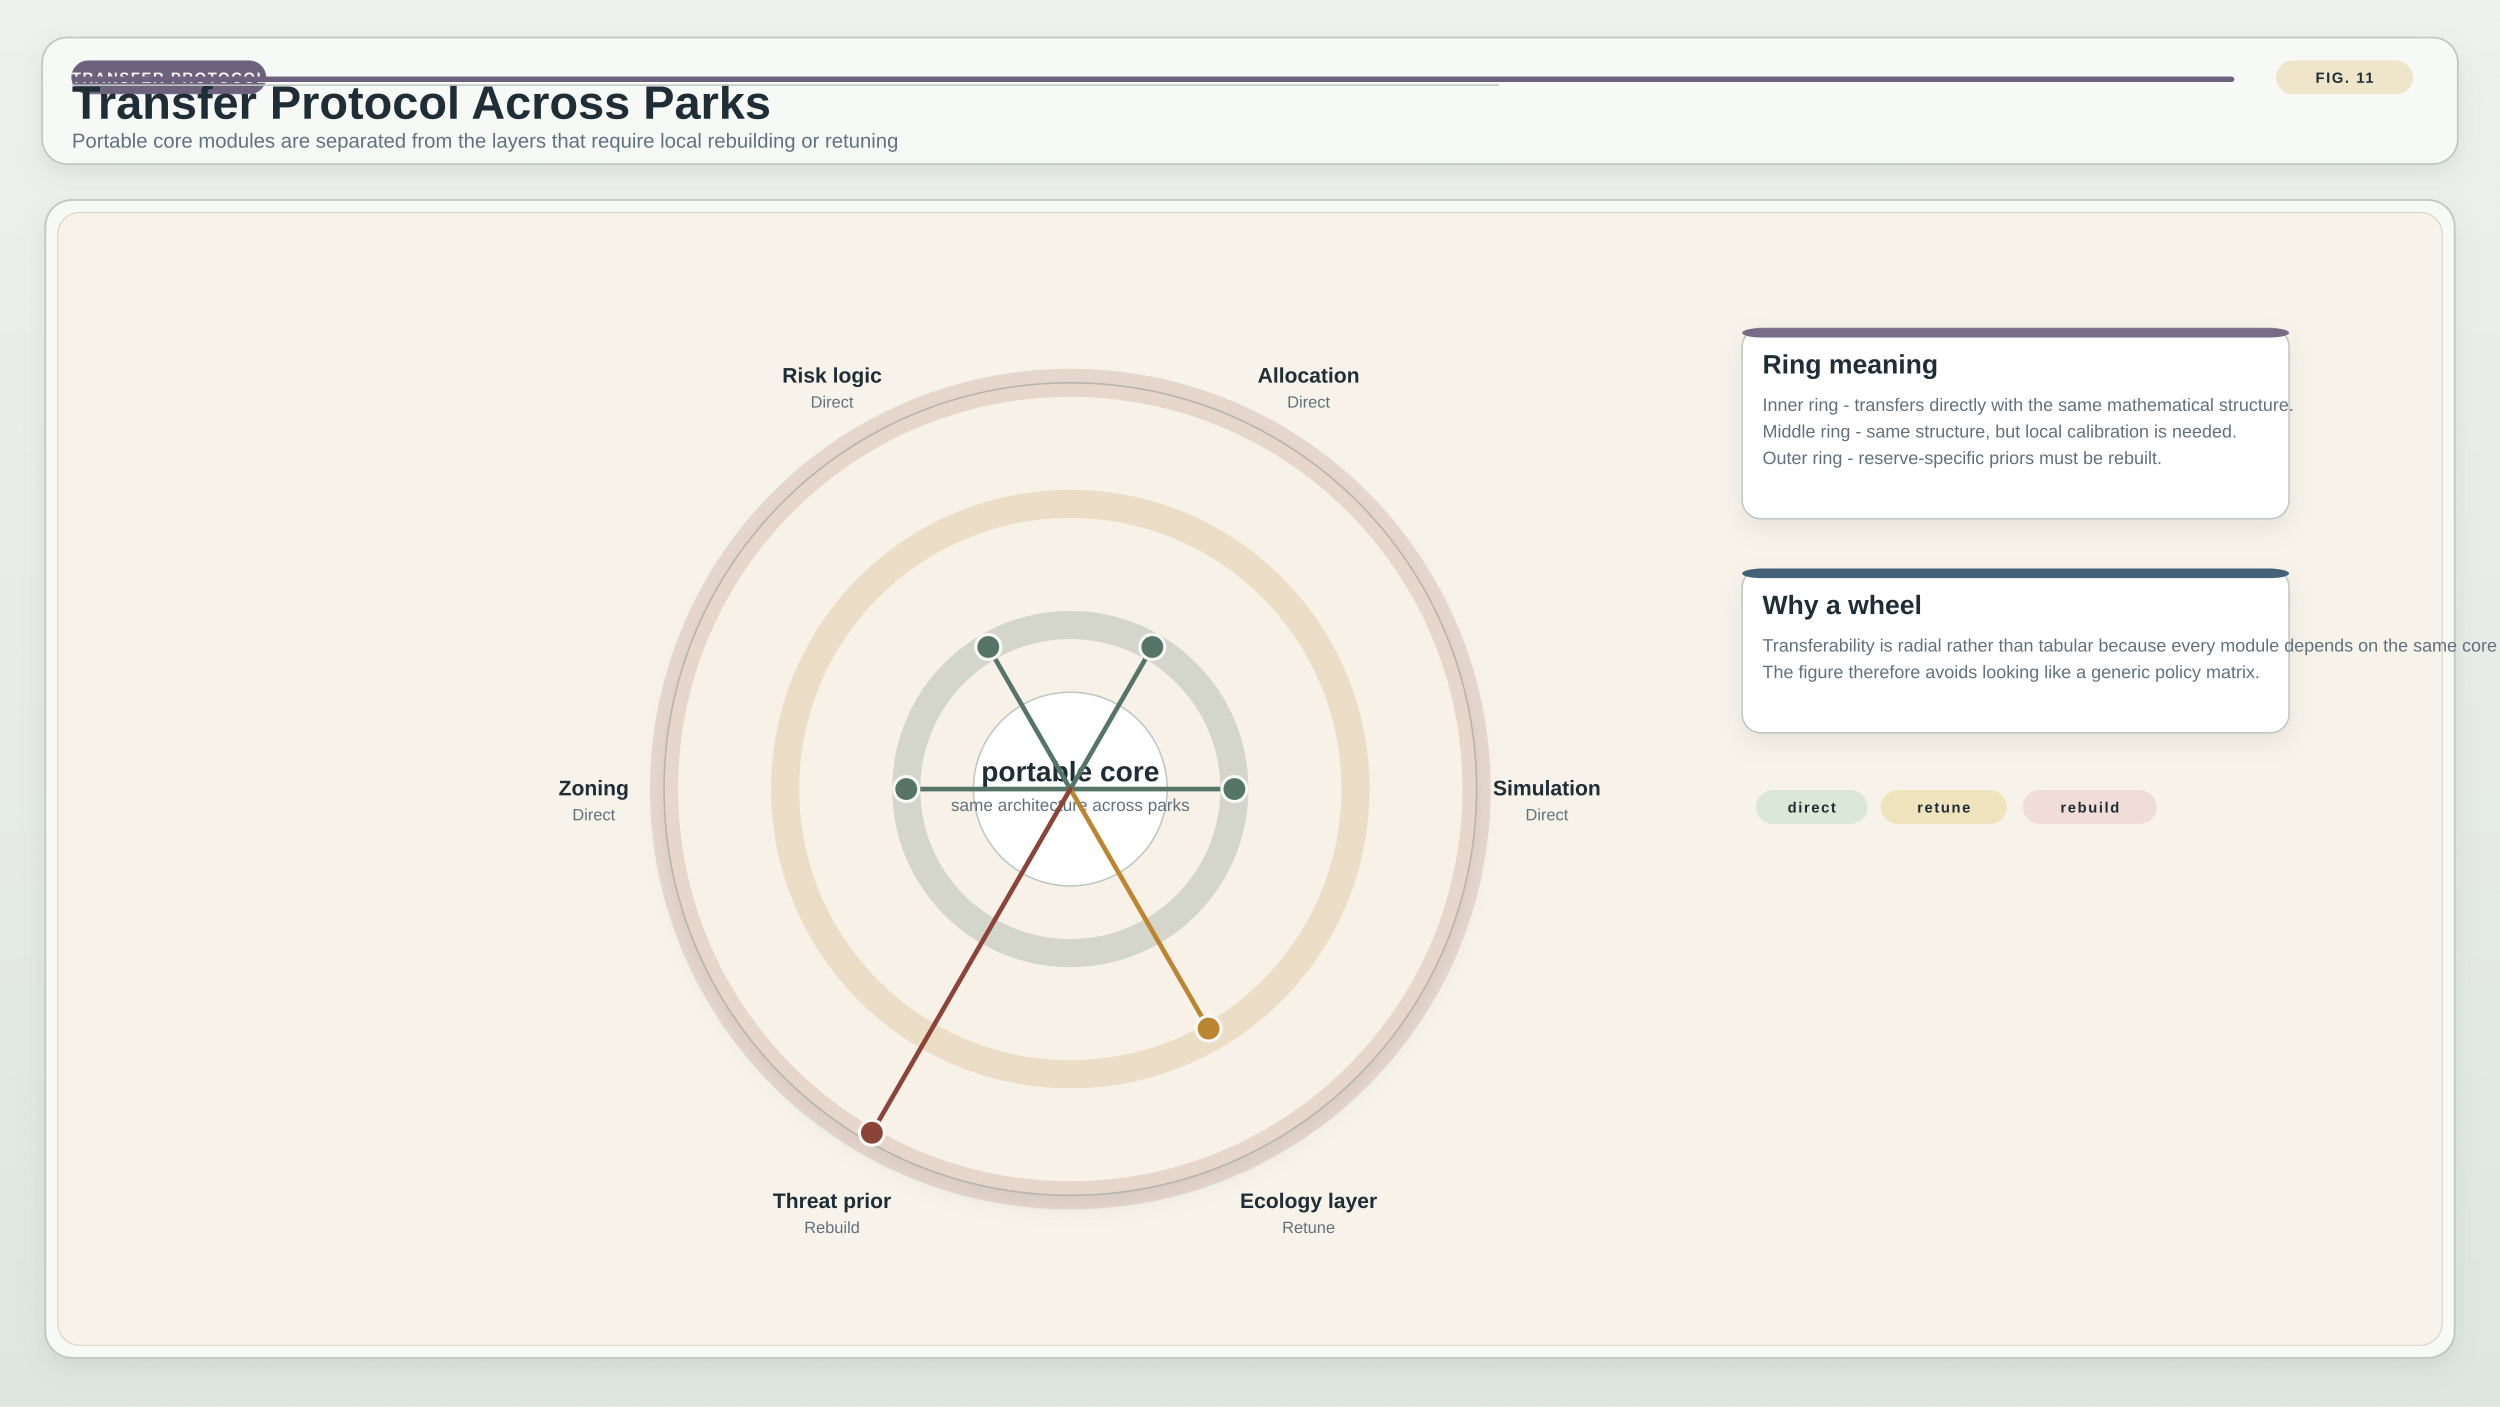
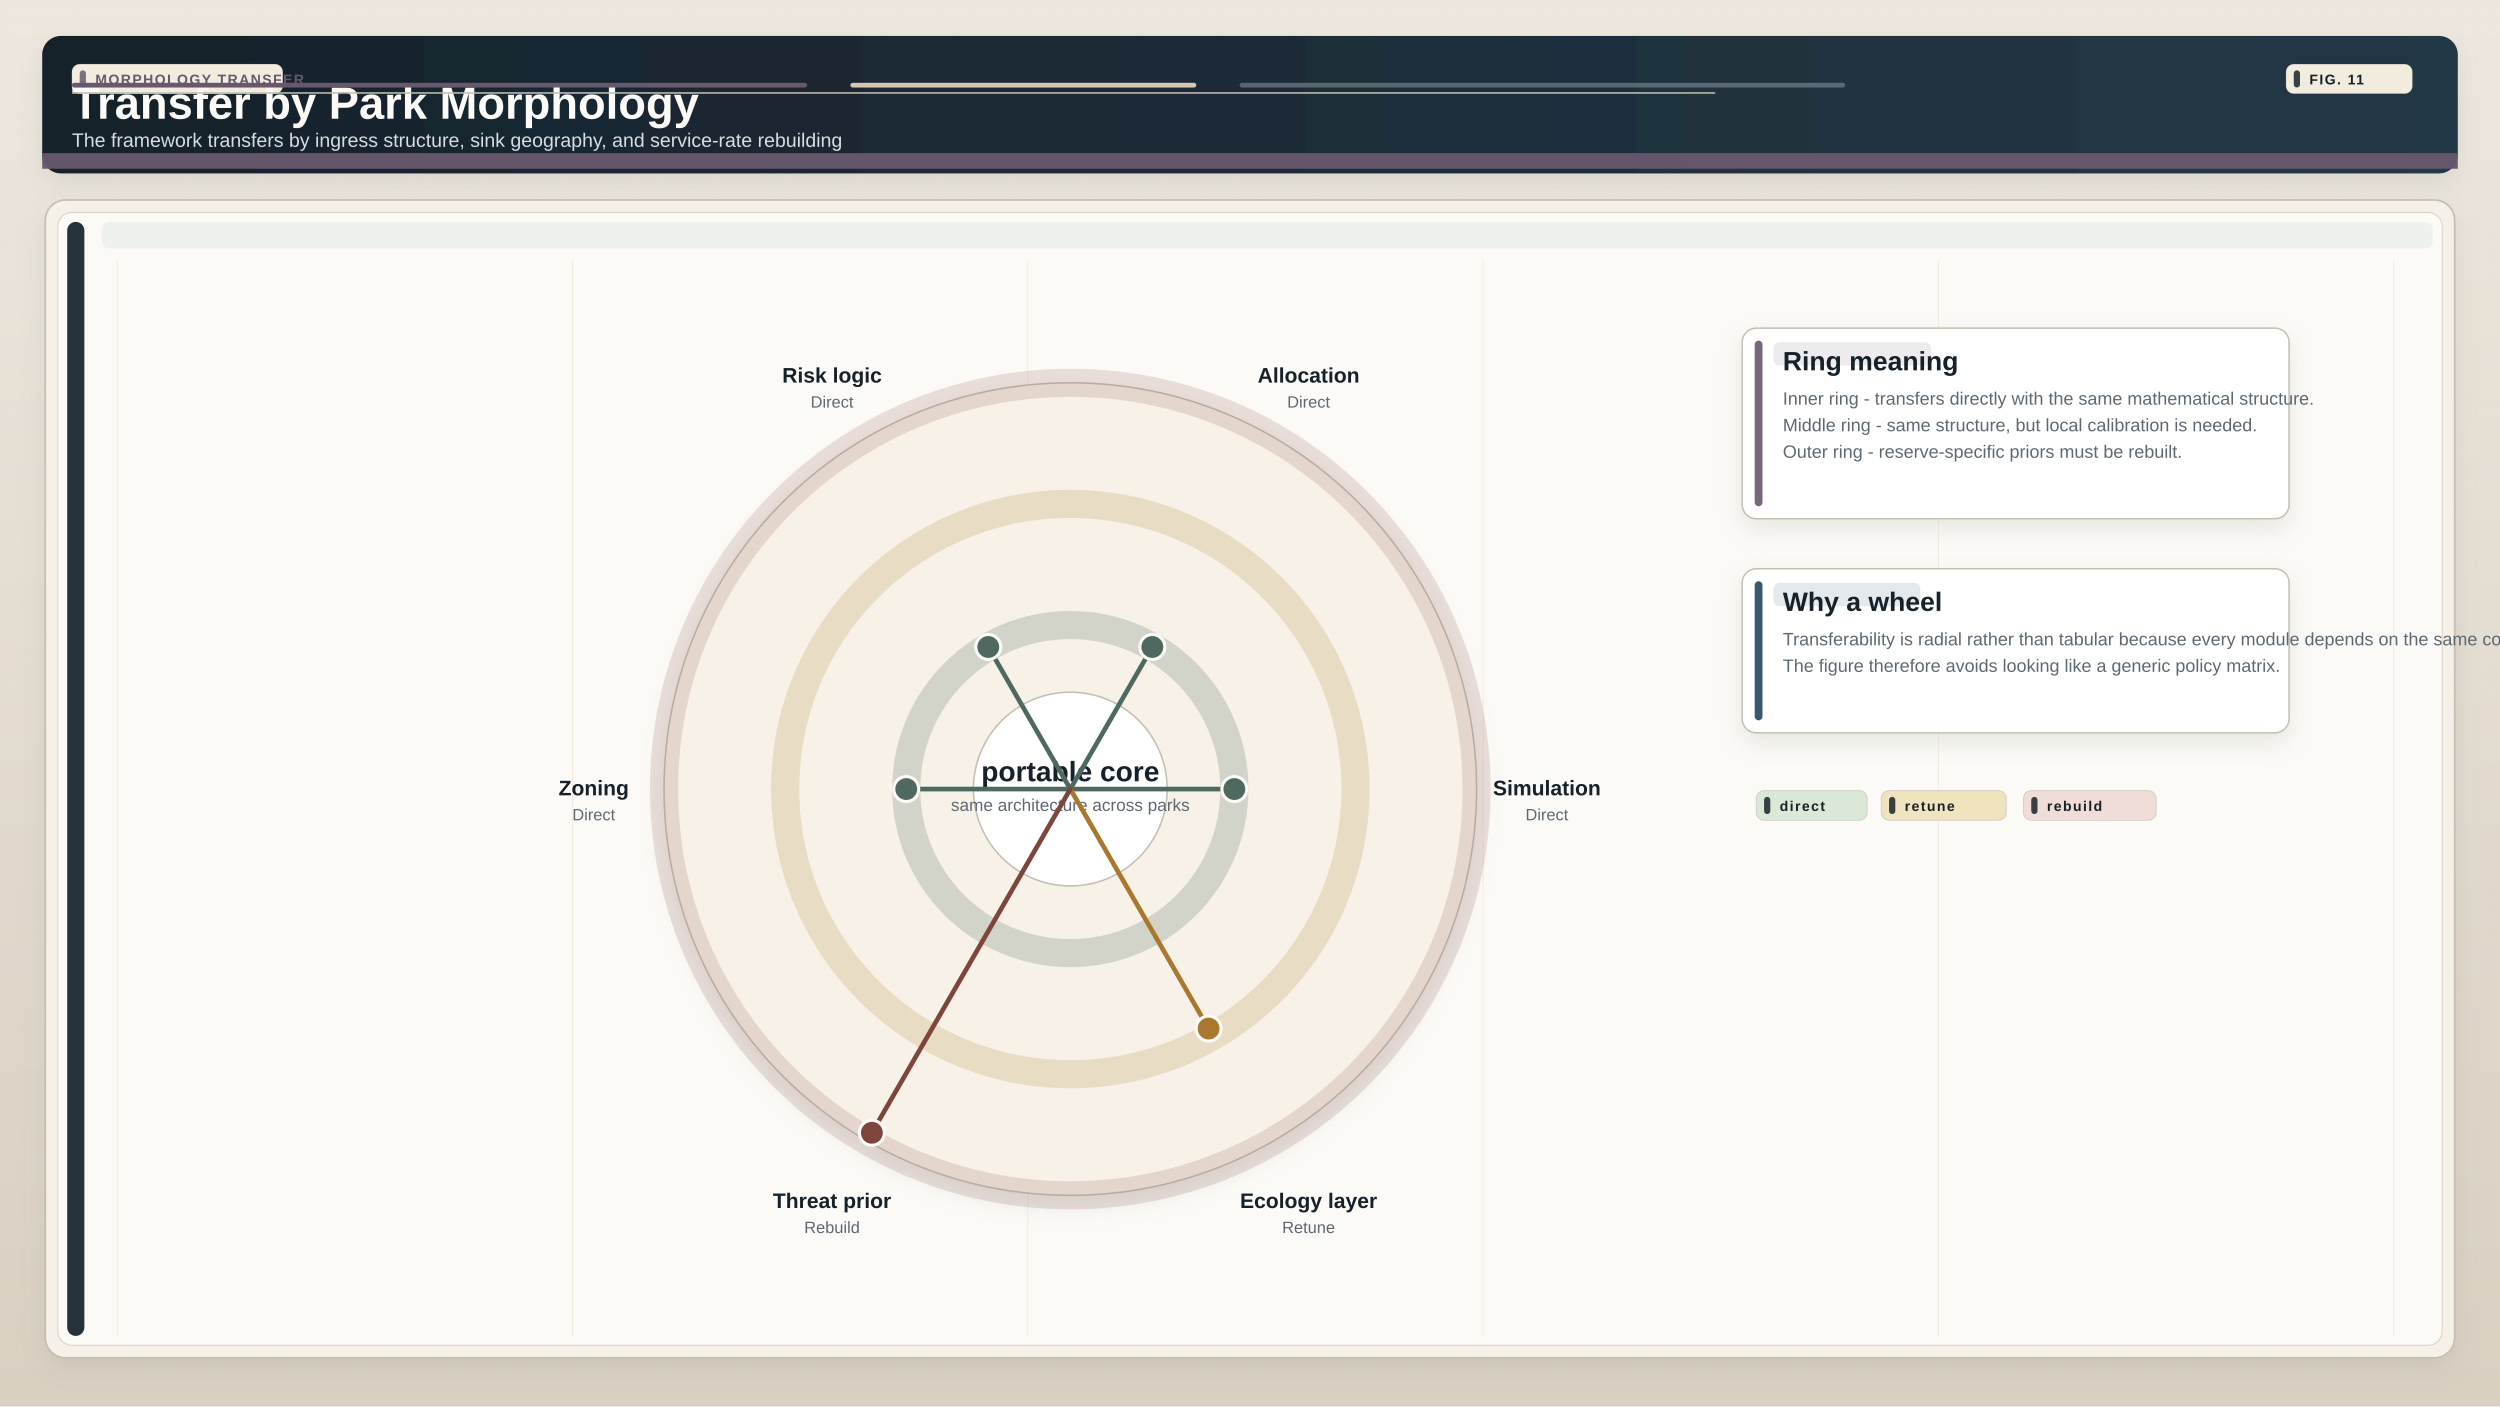
<svg xmlns="http://www.w3.org/2000/svg" viewBox="0 0 3200 1800" width="3200" height="1800">
  <defs>
    <linearGradient id="pageBg" x1="0" y1="0" x2="0" y2="1">
-       <stop offset="0%" stop-color="#eef1ee" />
-       <stop offset="100%" stop-color="#dfe6e1" />
+       <stop offset="0%" stop-color="#ede7de" />
+       <stop offset="100%" stop-color="#d9d0c2" />
    </linearGradient>
-     <pattern id="paperGrain" width="18" height="18" patternUnits="userSpaceOnUse">
-       <circle cx="4" cy="5" r="0.9" fill="#d8d0c0" opacity="0.28" />
-       <circle cx="13" cy="8" r="0.7" fill="#cfc7b7" opacity="0.24" />
-       <circle cx="9" cy="14" r="0.8" fill="#d8d0c0" opacity="0.22" />
+     <linearGradient id="headBg" x1="0" y1="0" x2="1" y2="0">
+       <stop offset="0%" stop-color="#16212a" />
+       <stop offset="100%" stop-color="#243746" />
+     </linearGradient>
+     <pattern id="paperGrid" width="24" height="24" patternUnits="userSpaceOnUse">
+       <path d="M 24 0 L 0 0 0 24" fill="none" stroke="#ddd3c3" stroke-width="0.8" opacity="0.32" />
    </pattern>
    <filter id="shadow" x="-20%" y="-20%" width="140%" height="140%">
      <feDropShadow dx="0" dy="12" stdDeviation="14" flood-color="#8c948f" flood-opacity="0.18" />
    </filter>
  </defs>
  <rect x="0" y="0" width="3200" height="1800" fill="url(#pageBg)" />
-   <rect x="0" y="0" width="3200" height="1800" fill="url(#paperGrain)" opacity="0.44" />
-   <rect x="54" y="48" width="3092" height="162" rx="32" fill="#f7f9f6" stroke="#bcc8c3" stroke-width="2.2" filter="url(#shadow)" />
-   <rect x="92" y="78" width="248" height="42" rx="21" fill="#6d617e" stroke="#6d617e" stroke-width="1.2" />
-   <text x="216" y="106" text-anchor="middle" font-family="Helvetica Neue, Arial, sans-serif" font-size="19" font-weight="700" letter-spacing="2" fill="#f7f9f6">TRANSFER PROTOCOL</text>
-   <rect x="2914" y="78" width="174" height="42" rx="21" fill="#efe5cb" stroke="#efe5cb" stroke-width="1.2" />
-   <text x="3001" y="106" text-anchor="middle" font-family="Helvetica Neue, Arial, sans-serif" font-size="19" font-weight="700" letter-spacing="2" fill="#1f2d36">FIG. 11</text>
-   <text x="92" y="152" font-family="Helvetica Neue, Arial, sans-serif" font-size="60" font-weight="700" fill="#1f2d36">Transfer Protocol Across Parks</text>
-   <text x="92" y="189" font-family="Helvetica Neue, Arial, sans-serif" font-size="26" fill="#60717d">Portable core modules are separated from the layers that require local rebuilding or retuning</text>
-   <rect x="92" y="98" width="2768" height="7" rx="4" fill="#6d617e" />
-   <rect x="92" y="108" width="1826.88" height="2" rx="1" fill="#bcc8c3" />
-   <rect x="58" y="256" width="3084" height="1482" rx="34" fill="#f7f9f6" stroke="#bcc8c3" stroke-width="2.3" filter="url(#shadow)" />
-   <rect x="74" y="272" width="3052" height="1450" rx="28" fill="#f8f3ea" stroke="#dad3c4" stroke-width="1.5" />
-   <circle cx="1370" cy="1010" r="520" fill="#f7f1e7" stroke="#bcc8c3" stroke-width="2" filter="url(#shadow)" />
-   <circle cx="1370" cy="1010" r="520" fill="none" stroke="#8c4338" stroke-width="36" opacity="0.16" />
-   <circle cx="1370" cy="1010" r="365" fill="none" stroke="#bc8531" stroke-width="36" opacity="0.18" />
-   <circle cx="1370" cy="1010" r="210" fill="none" stroke="#567568" stroke-width="36" opacity="0.22" />
-   <circle cx="1370" cy="1010" r="124" fill="#ffffff" stroke="#bcc8c3" stroke-width="2" />
-   <text x="1370" y="1000" text-anchor="middle" font-family="Helvetica Neue, Arial, sans-serif" font-size="36" font-weight="700" fill="#1f2d36">portable core</text>
-   <text x="1370" y="1038" text-anchor="middle" font-family="Helvetica Neue, Arial, sans-serif" font-size="22" fill="#60717d">same architecture across parks</text>
-   <line x1="1370" y1="1010" x2="1160" y2="1010" stroke="#567568" stroke-width="6" stroke-linecap="round" />
-   <circle cx="1160" cy="1010" r="16" fill="#567568" stroke="#f7f9f6" stroke-width="4" />
-   <text x="760" y="1018" text-anchor="middle" font-family="Helvetica Neue, Arial, sans-serif" font-size="27" font-weight="700" fill="#1f2d36">Zoning</text>
-   <text x="760" y="1050" text-anchor="middle" font-family="Helvetica Neue, Arial, sans-serif" font-size="21" fill="#60717d">Direct</text>
-   <line x1="1370" y1="1010" x2="1265" y2="828.135" stroke="#567568" stroke-width="6" stroke-linecap="round" />
-   <circle cx="1265" cy="828.135" r="16" fill="#567568" stroke="#f7f9f6" stroke-width="4" />
-   <text x="1065" y="489.725" text-anchor="middle" font-family="Helvetica Neue, Arial, sans-serif" font-size="27" font-weight="700" fill="#1f2d36">Risk logic</text>
-   <text x="1065" y="521.725" text-anchor="middle" font-family="Helvetica Neue, Arial, sans-serif" font-size="21" fill="#60717d">Direct</text>
-   <line x1="1370" y1="1010" x2="1475" y2="828.135" stroke="#567568" stroke-width="6" stroke-linecap="round" />
-   <circle cx="1475" cy="828.135" r="16" fill="#567568" stroke="#f7f9f6" stroke-width="4" />
-   <text x="1675" y="489.725" text-anchor="middle" font-family="Helvetica Neue, Arial, sans-serif" font-size="27" font-weight="700" fill="#1f2d36">Allocation</text>
-   <text x="1675" y="521.725" text-anchor="middle" font-family="Helvetica Neue, Arial, sans-serif" font-size="21" fill="#60717d">Direct</text>
-   <line x1="1370" y1="1010" x2="1580" y2="1010" stroke="#567568" stroke-width="6" stroke-linecap="round" />
-   <circle cx="1580" cy="1010" r="16" fill="#567568" stroke="#f7f9f6" stroke-width="4" />
-   <text x="1980" y="1018" text-anchor="middle" font-family="Helvetica Neue, Arial, sans-serif" font-size="27" font-weight="700" fill="#1f2d36">Simulation</text>
-   <text x="1980" y="1050" text-anchor="middle" font-family="Helvetica Neue, Arial, sans-serif" font-size="21" fill="#60717d">Direct</text>
-   <line x1="1370" y1="1010" x2="1547" y2="1316.573" stroke="#bc8531" stroke-width="6" stroke-linecap="round" />
-   <circle cx="1547" cy="1316.573" r="16" fill="#bc8531" stroke="#f7f9f6" stroke-width="4" />
-   <text x="1675" y="1546.275" text-anchor="middle" font-family="Helvetica Neue, Arial, sans-serif" font-size="27" font-weight="700" fill="#1f2d36">Ecology layer</text>
-   <text x="1675" y="1578.275" text-anchor="middle" font-family="Helvetica Neue, Arial, sans-serif" font-size="21" fill="#60717d">Retune</text>
-   <line x1="1370" y1="1010" x2="1116" y2="1449.941" stroke="#8c4338" stroke-width="6" stroke-linecap="round" />
-   <circle cx="1116" cy="1449.941" r="16" fill="#8c4338" stroke="#f7f9f6" stroke-width="4" />
-   <text x="1065" y="1546.275" text-anchor="middle" font-family="Helvetica Neue, Arial, sans-serif" font-size="27" font-weight="700" fill="#1f2d36">Threat prior</text>
-   <text x="1065" y="1578.275" text-anchor="middle" font-family="Helvetica Neue, Arial, sans-serif" font-size="21" fill="#60717d">Rebuild</text>
-   <rect x="2230" y="420" width="700" height="244" rx="24" fill="#ffffff" stroke="#bcc8c3" stroke-width="2" filter="url(#shadow)" />
-   <rect x="2230" y="420" width="700" height="12" rx="24" fill="#6d617e" opacity="0.92" />
-   <text x="2256" y="478" font-family="Helvetica Neue, Arial, sans-serif" font-size="34" font-weight="700" fill="#1f2d36">Ring meaning</text>
-   <text x="2256" y="526" font-family="Helvetica Neue, Arial, sans-serif" font-size="23" fill="#60717d">Inner ring - transfers directly with the same mathematical structure.</text>
-   <text x="2256" y="560" font-family="Helvetica Neue, Arial, sans-serif" font-size="23" fill="#60717d">Middle ring - same structure, but local calibration is needed.</text>
-   <text x="2256" y="594" font-family="Helvetica Neue, Arial, sans-serif" font-size="23" fill="#60717d">Outer ring - reserve-specific priors must be rebuilt.</text>
-   <rect x="2230" y="728" width="700" height="210" rx="24" fill="#ffffff" stroke="#bcc8c3" stroke-width="2" filter="url(#shadow)" />
-   <rect x="2230" y="728" width="700" height="12" rx="24" fill="#35556c" opacity="0.92" />
-   <text x="2256" y="786" font-family="Helvetica Neue, Arial, sans-serif" font-size="34" font-weight="700" fill="#1f2d36">Why a wheel</text>
-   <text x="2256" y="834" font-family="Helvetica Neue, Arial, sans-serif" font-size="23" fill="#60717d">Transferability is radial rather than tabular because every module depends on the same core architecture at the center.</text>
-   <text x="2256" y="868" font-family="Helvetica Neue, Arial, sans-serif" font-size="23" fill="#60717d">The figure therefore avoids looking like a generic policy matrix.</text>
-   <rect x="2248" y="1012" width="142" height="42" rx="21" fill="#dce8d7" stroke="#dce8d7" stroke-width="1.2" />
-   <text x="2319" y="1040" text-anchor="middle" font-family="Helvetica Neue, Arial, sans-serif" font-size="19" font-weight="700" letter-spacing="2" fill="#1f2d36">direct</text>
-   <rect x="2408" y="1012" width="160" height="42" rx="21" fill="#efe4be" stroke="#efe4be" stroke-width="1.2" />
-   <text x="2488" y="1040" text-anchor="middle" font-family="Helvetica Neue, Arial, sans-serif" font-size="19" font-weight="700" letter-spacing="2" fill="#1f2d36">retune</text>
-   <rect x="2590" y="1012" width="170" height="42" rx="21" fill="#f0ddd8" stroke="#f0ddd8" stroke-width="1.2" />
-   <text x="2675" y="1040" text-anchor="middle" font-family="Helvetica Neue, Arial, sans-serif" font-size="19" font-weight="700" letter-spacing="2" fill="#1f2d36">rebuild</text>
+   <rect x="0" y="0" width="3200" height="1800" fill="url(#paperGrid)" opacity="0.42" />
+   <rect x="54" y="46" width="3092" height="176" rx="24" fill="url(#headBg)" filter="url(#shadow)" />
+   <rect x="54" y="196" width="3092" height="20" fill="#67586d" opacity="0.95" />
+   <rect x="92" y="82" width="270" height="38" rx="10" fill="#f2ecdf" stroke="#67586d" stroke-opacity="0.15" stroke-width="1.2" />
+   <rect x="102" y="90" width="8" height="22" rx="4" fill="#67586d" opacity="0.84" />
+   <text x="122" y="108" font-family="Helvetica Neue, Arial, sans-serif" font-size="18" font-weight="700" letter-spacing="1.8" fill="#67586d">MORPHOLOGY TRANSFER</text>
+   <rect x="2926" y="82" width="162" height="38" rx="10" fill="#f2ecdf" stroke="#16212a" stroke-opacity="0.15" stroke-width="1.2" />
+   <rect x="2936" y="90" width="8" height="22" rx="4" fill="#16212a" opacity="0.84" />
+   <text x="2956" y="108" font-family="Helvetica Neue, Arial, sans-serif" font-size="18" font-weight="700" letter-spacing="1.8" fill="#16212a">FIG. 11</text>
+   <text x="92" y="152" font-family="Helvetica Neue, Arial, sans-serif" font-size="58" font-weight="700" fill="#fcfaf6">Transfer by Park Morphology</text>
+   <text x="92" y="188" font-family="Helvetica Neue, Arial, sans-serif" font-size="25" fill="#d7dde0">The framework transfers by ingress structure, sink geography, and service-rate rebuilding</text>
+   <rect x="92" y="106" width="941.12" height="6" rx="3" fill="#67586d" />
+   <rect x="1088.48" y="106" width="442.88" height="6" rx="3" fill="#d5c8ae" />
+   <rect x="1586.72" y="106" width="775.04" height="6" rx="3" fill="#8796a2" opacity="0.55" />
+   <rect x="92" y="118" width="2103.68" height="2" rx="1" fill="#c5beb1" />
+   <rect x="58" y="256" width="3084" height="1482" rx="26" fill="#f5f0e8" stroke="#c5beb1" stroke-width="2.2" filter="url(#shadow)" />
+   <rect x="74" y="272" width="3052" height="1450" rx="18" fill="#fcfaf6" stroke="#ddd3c5" stroke-width="1.4" />
+   <rect x="86" y="284" width="22" height="1426" rx="11" fill="#16212a" opacity="0.92" />
+   <rect x="130" y="284" width="2984" height="34" rx="10" fill="#eef1ed" />
+   <line x1="150" y1="332" x2="150" y2="1710" stroke="#efe7da" stroke-width="1" />
+   <line x1="732.8" y1="332" x2="732.8" y2="1710" stroke="#efe7da" stroke-width="1" />
+   <line x1="1315.6" y1="332" x2="1315.6" y2="1710" stroke="#efe7da" stroke-width="1" />
+   <line x1="1898.4" y1="332" x2="1898.4" y2="1710" stroke="#efe7da" stroke-width="1" />
+   <line x1="2481.2" y1="332" x2="2481.2" y2="1710" stroke="#efe7da" stroke-width="1" />
+   <line x1="3064" y1="332" x2="3064" y2="1710" stroke="#efe7da" stroke-width="1" />
+   <circle cx="1370" cy="1010" r="520" fill="#f7f1e7" stroke="#c5beb1" stroke-width="2" filter="url(#shadow)" />
+   <circle cx="1370" cy="1010" r="520" fill="none" stroke="#7e453d" stroke-width="36" opacity="0.16" />
+   <circle cx="1370" cy="1010" r="365" fill="none" stroke="#a9782e" stroke-width="36" opacity="0.18" />
+   <circle cx="1370" cy="1010" r="210" fill="none" stroke="#4f6961" stroke-width="36" opacity="0.22" />
+   <circle cx="1370" cy="1010" r="124" fill="#ffffff" stroke="#c5beb1" stroke-width="2" />
+   <text x="1370" y="1000" text-anchor="middle" font-family="Helvetica Neue, Arial, sans-serif" font-size="36" font-weight="700" fill="#16212a">portable core</text>
+   <text x="1370" y="1038" text-anchor="middle" font-family="Helvetica Neue, Arial, sans-serif" font-size="22" fill="#5d6872">same architecture across parks</text>
+   <line x1="1370" y1="1010" x2="1160" y2="1010" stroke="#4f6961" stroke-width="6" stroke-linecap="round" />
+   <circle cx="1160" cy="1010" r="16" fill="#4f6961" stroke="#fcfaf6" stroke-width="4" />
+   <text x="760" y="1018" text-anchor="middle" font-family="Helvetica Neue, Arial, sans-serif" font-size="27" font-weight="700" fill="#16212a">Zoning</text>
+   <text x="760" y="1050" text-anchor="middle" font-family="Helvetica Neue, Arial, sans-serif" font-size="21" fill="#5d6872">Direct</text>
+   <line x1="1370" y1="1010" x2="1265" y2="828.135" stroke="#4f6961" stroke-width="6" stroke-linecap="round" />
+   <circle cx="1265" cy="828.135" r="16" fill="#4f6961" stroke="#fcfaf6" stroke-width="4" />
+   <text x="1065" y="489.725" text-anchor="middle" font-family="Helvetica Neue, Arial, sans-serif" font-size="27" font-weight="700" fill="#16212a">Risk logic</text>
+   <text x="1065" y="521.725" text-anchor="middle" font-family="Helvetica Neue, Arial, sans-serif" font-size="21" fill="#5d6872">Direct</text>
+   <line x1="1370" y1="1010" x2="1475" y2="828.135" stroke="#4f6961" stroke-width="6" stroke-linecap="round" />
+   <circle cx="1475" cy="828.135" r="16" fill="#4f6961" stroke="#fcfaf6" stroke-width="4" />
+   <text x="1675" y="489.725" text-anchor="middle" font-family="Helvetica Neue, Arial, sans-serif" font-size="27" font-weight="700" fill="#16212a">Allocation</text>
+   <text x="1675" y="521.725" text-anchor="middle" font-family="Helvetica Neue, Arial, sans-serif" font-size="21" fill="#5d6872">Direct</text>
+   <line x1="1370" y1="1010" x2="1580" y2="1010" stroke="#4f6961" stroke-width="6" stroke-linecap="round" />
+   <circle cx="1580" cy="1010" r="16" fill="#4f6961" stroke="#fcfaf6" stroke-width="4" />
+   <text x="1980" y="1018" text-anchor="middle" font-family="Helvetica Neue, Arial, sans-serif" font-size="27" font-weight="700" fill="#16212a">Simulation</text>
+   <text x="1980" y="1050" text-anchor="middle" font-family="Helvetica Neue, Arial, sans-serif" font-size="21" fill="#5d6872">Direct</text>
+   <line x1="1370" y1="1010" x2="1547" y2="1316.573" stroke="#a9782e" stroke-width="6" stroke-linecap="round" />
+   <circle cx="1547" cy="1316.573" r="16" fill="#a9782e" stroke="#fcfaf6" stroke-width="4" />
+   <text x="1675" y="1546.275" text-anchor="middle" font-family="Helvetica Neue, Arial, sans-serif" font-size="27" font-weight="700" fill="#16212a">Ecology layer</text>
+   <text x="1675" y="1578.275" text-anchor="middle" font-family="Helvetica Neue, Arial, sans-serif" font-size="21" fill="#5d6872">Retune</text>
+   <line x1="1370" y1="1010" x2="1116" y2="1449.941" stroke="#7e453d" stroke-width="6" stroke-linecap="round" />
+   <circle cx="1116" cy="1449.941" r="16" fill="#7e453d" stroke="#fcfaf6" stroke-width="4" />
+   <text x="1065" y="1546.275" text-anchor="middle" font-family="Helvetica Neue, Arial, sans-serif" font-size="27" font-weight="700" fill="#16212a">Threat prior</text>
+   <text x="1065" y="1578.275" text-anchor="middle" font-family="Helvetica Neue, Arial, sans-serif" font-size="21" fill="#5d6872">Rebuild</text>
+   <rect x="2230" y="420" width="700" height="244" rx="18" fill="#ffffff" stroke="#c5beb1" stroke-width="1.9" filter="url(#shadow)" />
+   <rect x="2246" y="436" width="10" height="212" rx="5" fill="#67586d" opacity="0.9" />
+   <rect x="2270" y="438" width="202" height="30" rx="8" fill="#67586d" fill-opacity="0.12" />
+   <text x="2282" y="474" font-family="Helvetica Neue, Arial, sans-serif" font-size="34" font-weight="700" fill="#16212a">Ring meaning</text>
+   <text x="2282" y="518" font-family="Helvetica Neue, Arial, sans-serif" font-size="23" fill="#5d6872">Inner ring - transfers directly with the same mathematical structure.</text>
+   <text x="2282" y="552" font-family="Helvetica Neue, Arial, sans-serif" font-size="23" fill="#5d6872">Middle ring - same structure, but local calibration is needed.</text>
+   <text x="2282" y="586" font-family="Helvetica Neue, Arial, sans-serif" font-size="23" fill="#5d6872">Outer ring - reserve-specific priors must be rebuilt.</text>
+   <rect x="2230" y="728" width="700" height="210" rx="18" fill="#ffffff" stroke="#c5beb1" stroke-width="1.9" filter="url(#shadow)" />
+   <rect x="2246" y="744" width="10" height="178" rx="5" fill="#26455d" opacity="0.9" />
+   <rect x="2270" y="746" width="188" height="30" rx="8" fill="#26455d" fill-opacity="0.12" />
+   <text x="2282" y="782" font-family="Helvetica Neue, Arial, sans-serif" font-size="34" font-weight="700" fill="#16212a">Why a wheel</text>
+   <text x="2282" y="826" font-family="Helvetica Neue, Arial, sans-serif" font-size="23" fill="#5d6872">Transferability is radial rather than tabular because every module depends on the same core architecture at the center.</text>
+   <text x="2282" y="860" font-family="Helvetica Neue, Arial, sans-serif" font-size="23" fill="#5d6872">The figure therefore avoids looking like a generic policy matrix.</text>
+   <rect x="2248" y="1012" width="142" height="38" rx="10" fill="#dce8d7" stroke="#16212a" stroke-opacity="0.15" stroke-width="1.2" />
+   <rect x="2258" y="1020" width="8" height="22" rx="4" fill="#16212a" opacity="0.84" />
+   <text x="2278" y="1038" font-family="Helvetica Neue, Arial, sans-serif" font-size="18" font-weight="700" letter-spacing="1.8" fill="#16212a">direct</text>
+   <rect x="2408" y="1012" width="160" height="38" rx="10" fill="#efe4be" stroke="#16212a" stroke-opacity="0.15" stroke-width="1.2" />
+   <rect x="2418" y="1020" width="8" height="22" rx="4" fill="#16212a" opacity="0.84" />
+   <text x="2438" y="1038" font-family="Helvetica Neue, Arial, sans-serif" font-size="18" font-weight="700" letter-spacing="1.8" fill="#16212a">retune</text>
+   <rect x="2590" y="1012" width="170" height="38" rx="10" fill="#f0ddd8" stroke="#16212a" stroke-opacity="0.15" stroke-width="1.2" />
+   <rect x="2600" y="1020" width="8" height="22" rx="4" fill="#16212a" opacity="0.84" />
+   <text x="2620" y="1038" font-family="Helvetica Neue, Arial, sans-serif" font-size="18" font-weight="700" letter-spacing="1.8" fill="#16212a">rebuild</text>
</svg>
